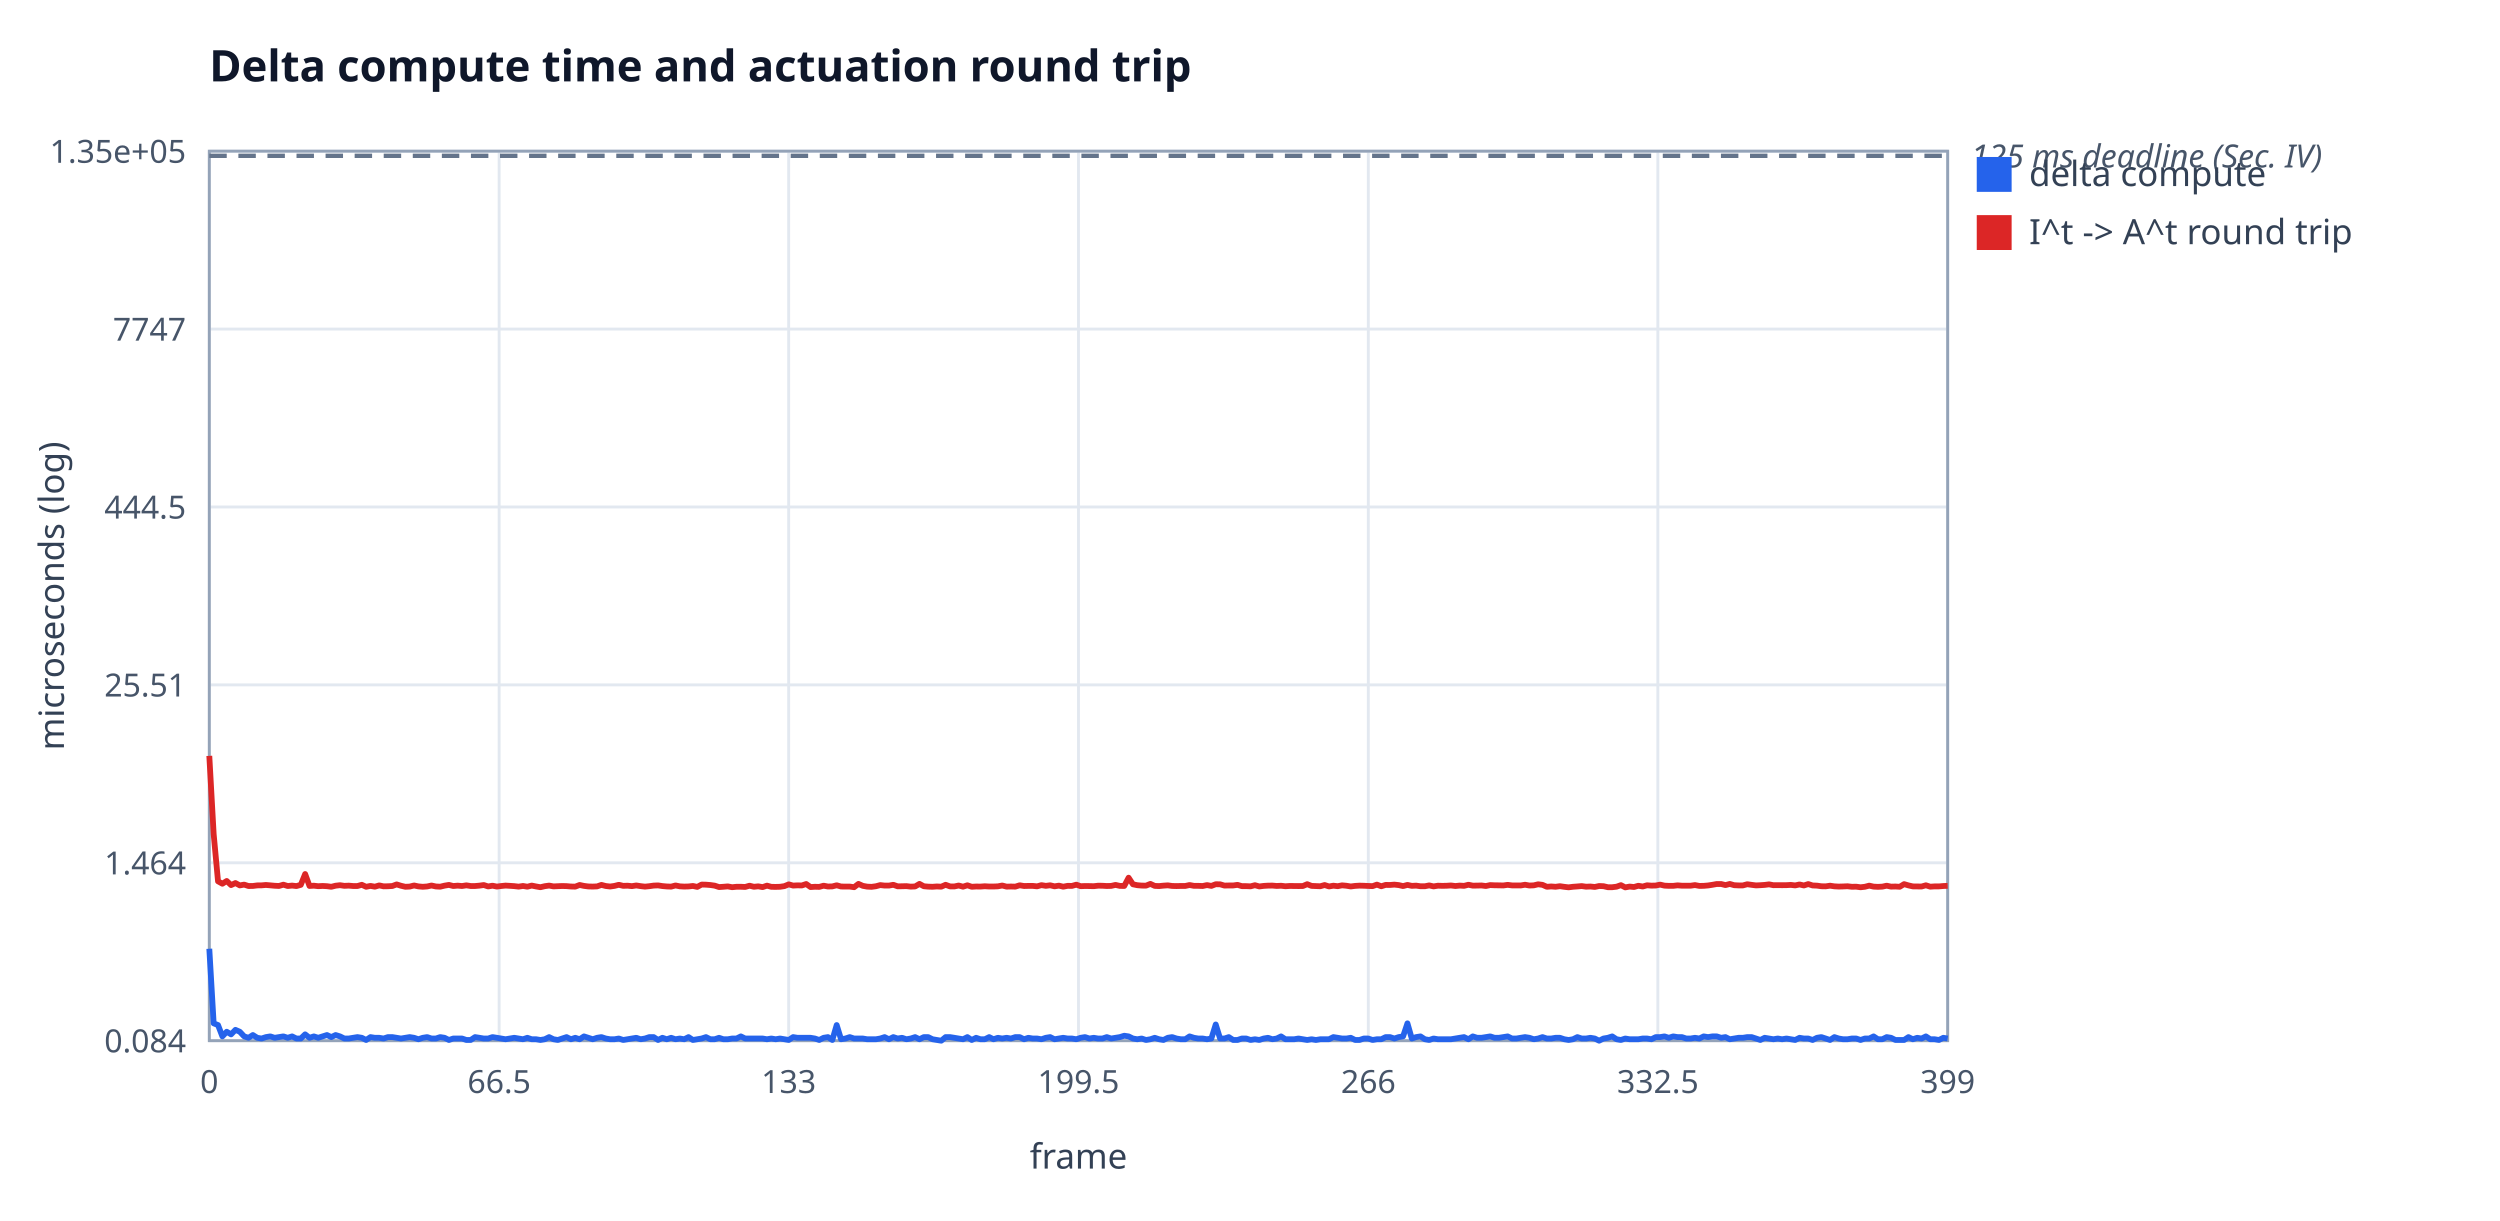
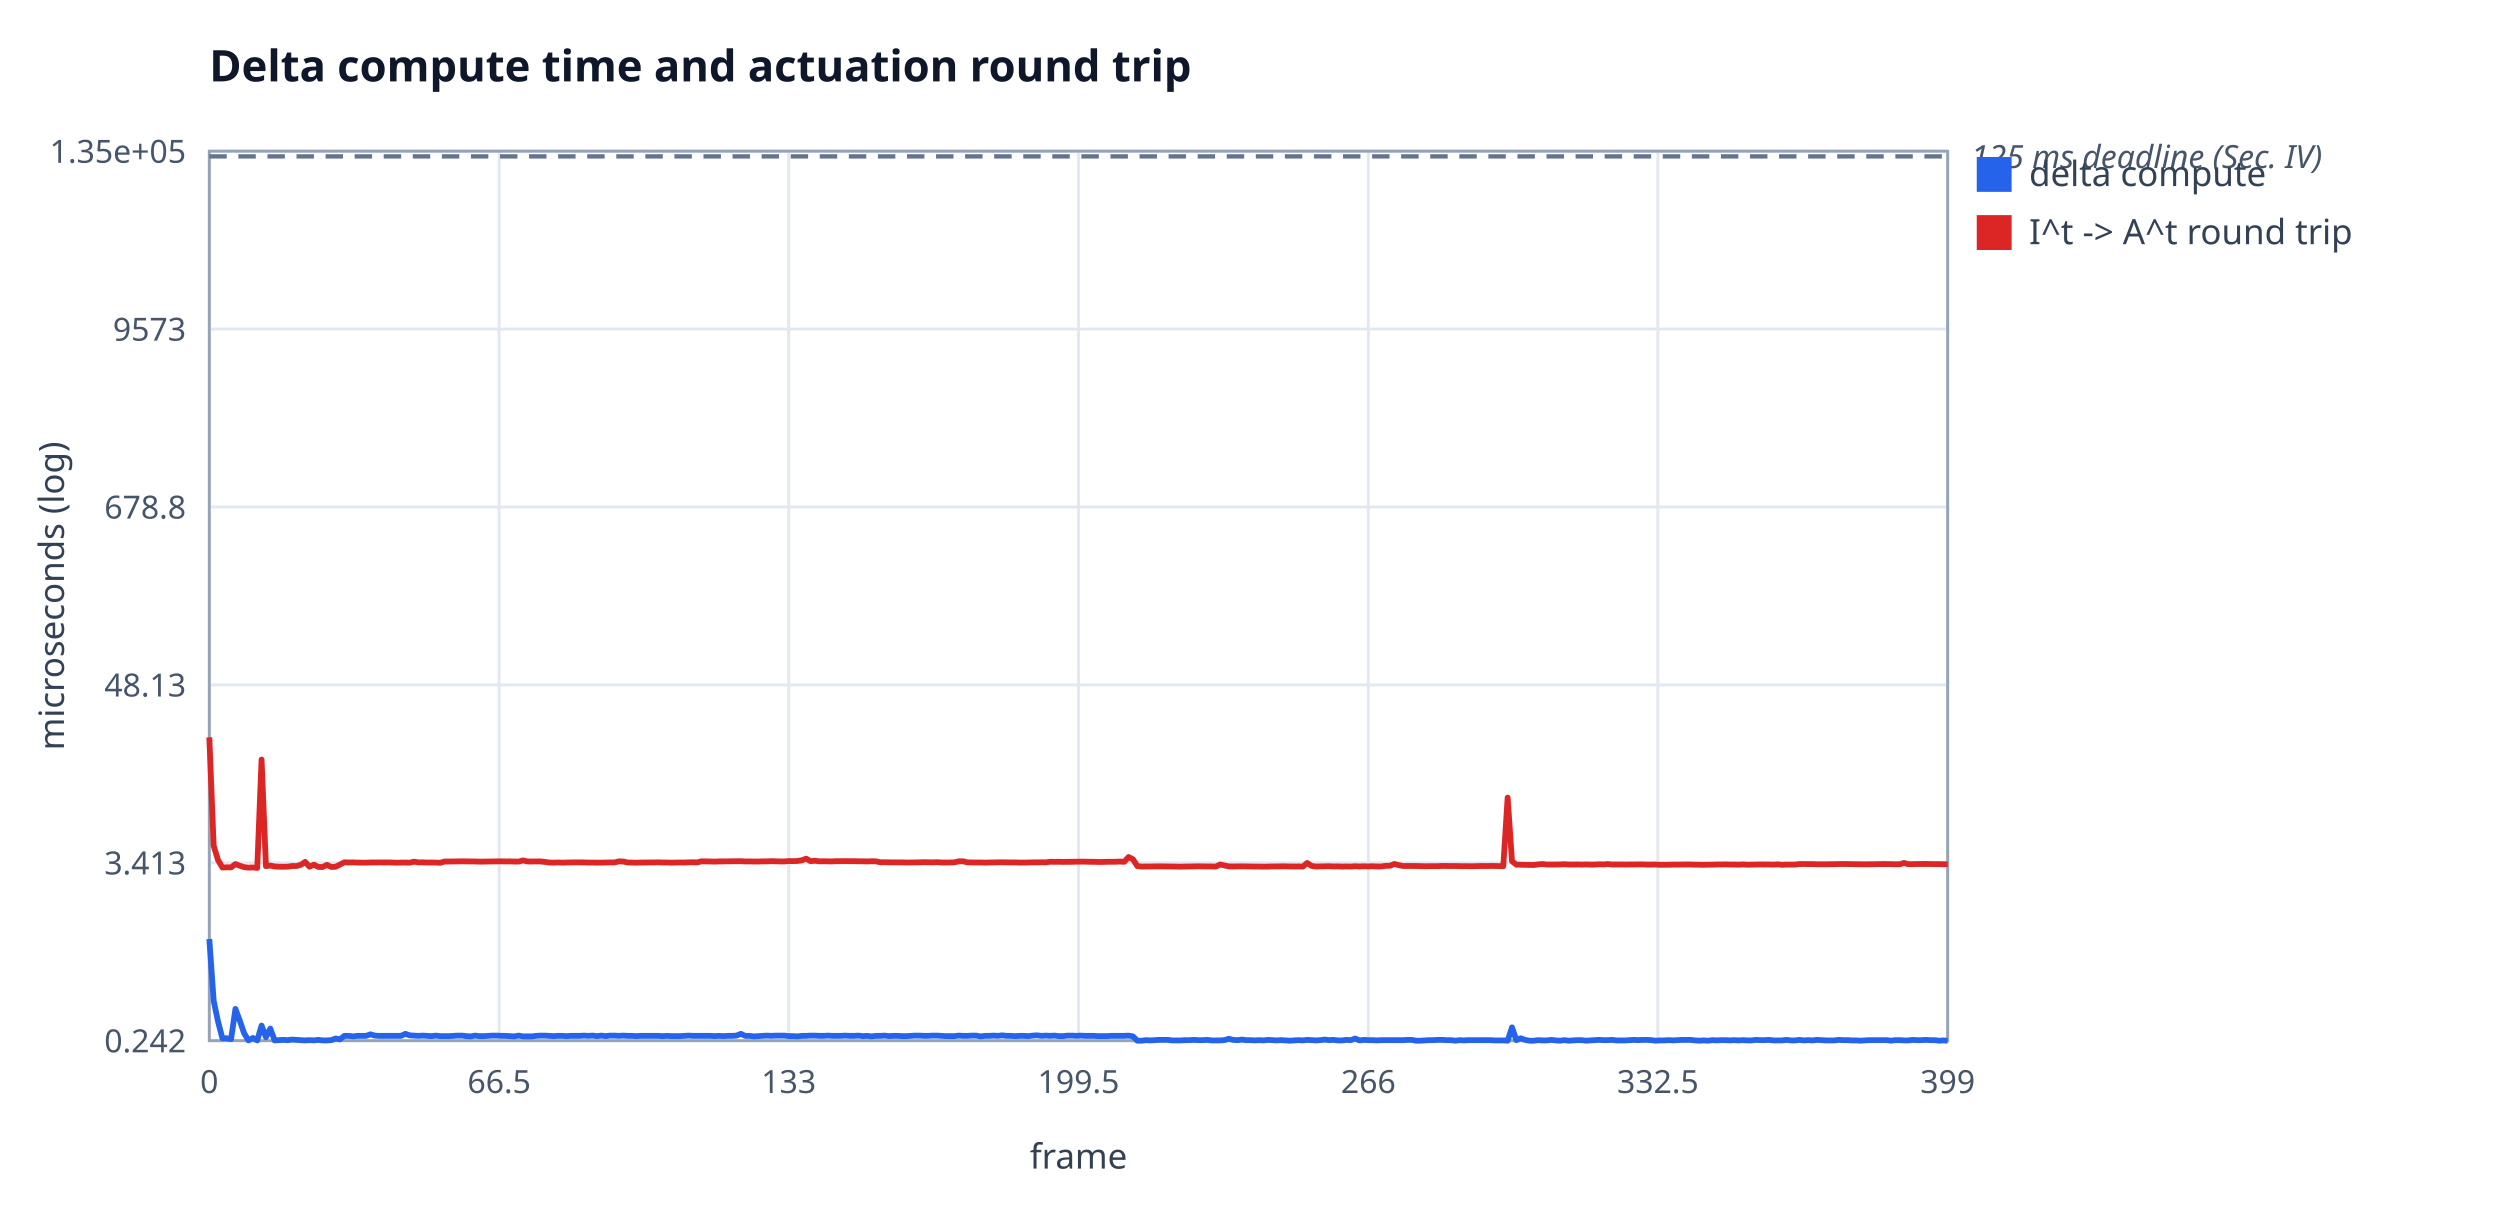
<svg xmlns="http://www.w3.org/2000/svg" viewBox="0 0 860 420" width="860" height="420" role="img" aria-label="Delta compute time and actuation round trip">
  <style>
  .bg{fill:#ffffff}
  .frame{stroke:#94a3b8;stroke-width:1;fill:none}
  .grid{stroke:#e2e8f0;stroke-width:1}
  .tick{fill:#475569;font:11px sans-serif}
  .axis{fill:#334155;font:12px sans-serif}
  .title{fill:#0f172a;font:bold 15px sans-serif}
  .rule{stroke:#64748b;stroke-width:1.5;stroke-dasharray:6 4}
  .rulelab{fill:#475569;font:italic 11px sans-serif}
  .legend{fill:#334155;font:12px sans-serif}
  @media (prefers-color-scheme: dark){
    .bg{fill:#0b1120}
    .frame{stroke:#475569}
    .grid{stroke:#1e293b}
    .tick{fill:#94a3b8}
    .axis{fill:#cbd5e1}
    .title{fill:#f1f5f9}
    .rule{stroke:#94a3b8}
    .rulelab{fill:#94a3b8}
    .legend{fill:#cbd5e1}
  }
</style>
  <rect class="bg" x="0" y="0" width="860" height="420" />
  <text class="title" x="72.0" y="28">Delta compute time and actuation round trip</text>
  <line class="grid" x1="72.0" y1="358.0" x2="670.0" y2="358.0" />
-   <text class="tick" x="64.0" y="362.0" text-anchor="end">0.084</text>
+   <text class="tick" x="64.0" y="362.0" text-anchor="end">0.242</text>
  <line class="grid" x1="72.0" y1="296.8" x2="670.0" y2="296.8" />
-   <text class="tick" x="64.0" y="300.8" text-anchor="end">1.464</text>
+   <text class="tick" x="64.0" y="300.8" text-anchor="end">3.413</text>
  <line class="grid" x1="72.0" y1="235.6" x2="670.0" y2="235.6" />
-   <text class="tick" x="64.0" y="239.6" text-anchor="end">25.51</text>
+   <text class="tick" x="64.0" y="239.6" text-anchor="end">48.13</text>
  <line class="grid" x1="72.0" y1="174.4" x2="670.0" y2="174.4" />
-   <text class="tick" x="64.0" y="178.4" text-anchor="end">444.5</text>
+   <text class="tick" x="64.0" y="178.4" text-anchor="end">678.8</text>
  <line class="grid" x1="72.0" y1="113.2" x2="670.0" y2="113.2" />
-   <text class="tick" x="64.0" y="117.2" text-anchor="end">7747</text>
+   <text class="tick" x="64.0" y="117.2" text-anchor="end">9573</text>
  <line class="grid" x1="72.0" y1="52.0" x2="670.0" y2="52.0" />
  <text class="tick" x="64.0" y="56.0" text-anchor="end">1.35e+05</text>
  <line class="grid" x1="72.0" y1="52.0" x2="72.0" y2="358.0" />
  <text class="tick" x="72.0" y="376.0" text-anchor="middle">0</text>
  <line class="grid" x1="171.7" y1="52.0" x2="171.7" y2="358.0" />
  <text class="tick" x="171.7" y="376.0" text-anchor="middle">66.5</text>
  <line class="grid" x1="271.3" y1="52.0" x2="271.3" y2="358.0" />
  <text class="tick" x="271.3" y="376.0" text-anchor="middle">133</text>
  <line class="grid" x1="371.0" y1="52.0" x2="371.0" y2="358.0" />
  <text class="tick" x="371.0" y="376.0" text-anchor="middle">199.5</text>
  <line class="grid" x1="470.7" y1="52.0" x2="470.7" y2="358.0" />
  <text class="tick" x="470.7" y="376.0" text-anchor="middle">266</text>
  <line class="grid" x1="570.3" y1="52.0" x2="570.3" y2="358.0" />
  <text class="tick" x="570.3" y="376.0" text-anchor="middle">332.5</text>
  <line class="grid" x1="670.0" y1="52.0" x2="670.0" y2="358.0" />
  <text class="tick" x="670.0" y="376.0" text-anchor="middle">399</text>
  <rect class="frame" x="72.0" y="52.0" width="598.0" height="306.0" />
  <text class="axis" x="371.0" y="402.0" text-anchor="middle">frame</text>
  <text class="axis" x="22.0" y="205.0" text-anchor="middle" transform="rotate(-90 22.0 205.0)">microseconds (log)</text>
-   <line class="rule" x1="72.0" y1="53.6" x2="670.0" y2="53.6" />
-   <text class="rulelab" x="678.0" y="57.6">125 ms deadline (Sec. IV)</text>
-   <polyline fill="none" stroke="#2563eb" stroke-width="2" stroke-linejoin="round" points="72.00,326.37 73.50,352.03 75.00,352.62 76.50,356.52 77.99,354.92 79.49,355.82 80.99,354.27 82.49,354.92 83.99,356.52 85.49,357.00 86.99,356.05 88.49,357.00 89.98,357.25 91.48,356.76 92.98,356.52 94.48,357.00 95.98,356.76 97.48,356.52 98.98,357.00 100.48,356.52 101.97,357.25 103.47,357.25 104.97,355.82 106.47,357.00 107.97,356.52 109.47,357.00 110.97,356.52 112.47,356.05 113.96,356.76 115.46,356.05 116.96,356.52 118.46,357.25 119.96,357.25 121.46,357.00 122.96,356.76 124.46,357.00 125.95,357.75 127.45,356.76 128.95,357.00 130.45,357.00 131.95,357.25 133.45,356.76 134.95,356.76 136.45,357.00 137.94,357.25 139.44,357.00 140.94,356.76 142.44,357.00 143.94,357.50 145.44,357.00 146.94,356.76 148.44,357.25 149.93,357.25 151.43,356.76 152.93,357.00 154.43,357.75 155.93,357.25 157.43,357.25 158.93,357.25 160.43,357.75 161.92,357.75 163.42,356.76 164.92,357.00 166.42,357.25 167.92,357.25 169.42,356.76 170.92,357.00 172.42,357.25 173.91,357.50 175.41,357.25 176.91,357.00 178.41,357.25 179.91,357.50 181.41,357.00 182.91,357.50 184.41,357.50 185.90,357.75 187.40,357.50 188.90,356.76 190.40,357.50 191.90,357.75 193.40,357.25 194.90,356.76 196.40,357.50 197.89,357.00 199.39,357.50 200.89,356.52 202.39,357.00 203.89,357.50 205.39,357.00 206.89,356.76 208.39,357.25 209.88,357.50 211.38,357.50 212.88,357.25 214.38,357.75 215.88,357.50 217.38,357.25 218.88,357.00 220.38,357.50 221.87,357.25 223.37,356.76 224.87,356.76 226.37,357.75 227.87,357.00 229.37,357.50 230.87,357.00 232.37,357.50 233.86,357.25 235.36,357.50 236.86,356.76 238.36,357.75 239.86,357.50 241.36,357.25 242.86,356.76 244.36,357.50 245.85,357.50 247.35,357.00 248.85,357.50 250.35,357.50 251.85,357.25 253.35,357.25 254.85,356.52 256.35,357.25 257.84,357.25 259.34,357.25 260.84,357.25 262.34,357.25 263.84,357.50 265.34,357.25 266.84,357.50 268.34,357.25 269.83,357.50 271.33,357.75 272.83,356.76 274.33,357.00 275.83,357.00 277.33,357.00 278.83,357.00 280.33,357.25 281.82,357.75 283.32,357.00 284.82,356.76 286.32,357.75 287.82,352.62 289.32,357.50 290.82,357.25 292.32,356.76 293.81,357.25 295.31,357.25 296.81,357.25 298.31,357.50 299.81,357.50 301.31,357.50 302.81,357.25 304.31,356.76 305.80,357.50 307.30,356.76 308.80,357.25 310.30,357.00 311.80,357.50 313.30,357.25 314.80,356.76 316.30,357.50 317.79,356.76 319.29,356.76 320.79,357.50 322.29,357.75 323.79,358.00 325.29,356.76 326.79,356.76 328.29,357.00 329.78,357.25 331.28,357.50 332.78,356.76 334.28,357.75 335.78,357.00 337.28,357.50 338.78,357.50 340.28,356.76 341.77,357.50 343.27,357.00 344.77,357.25 346.27,357.00 347.77,357.25 349.27,356.76 350.77,356.76 352.27,357.50 353.76,357.00 355.26,357.25 356.76,357.25 358.26,357.50 359.76,357.00 361.26,356.76 362.76,357.50 364.26,357.25 365.75,357.00 367.25,357.25 368.75,357.25 370.25,357.50 371.75,357.00 373.25,356.76 374.75,357.25 376.25,357.00 377.74,357.25 379.24,357.25 380.74,356.76 382.24,357.25 383.74,357.00 385.24,356.76 386.74,356.29 388.24,356.52 389.73,357.25 391.23,357.50 392.73,357.25 394.23,357.75 395.73,357.50 397.23,357.00 398.73,357.50 400.23,357.75 401.72,357.00 403.22,356.76 404.72,357.25 406.22,357.50 407.72,357.50 409.22,356.52 410.72,357.00 412.22,357.25 413.71,357.25 415.21,357.50 416.71,357.25 418.21,352.42 419.71,357.25 421.21,357.25 422.71,356.76 424.21,357.75 425.70,357.75 427.20,357.25 428.70,357.25 430.20,357.75 431.70,357.50 433.20,357.75 434.70,357.25 436.20,357.00 437.69,357.50 439.19,357.25 440.69,356.52 442.19,357.50 443.69,357.50 445.19,357.50 446.69,357.25 448.19,357.50 449.68,357.75 451.18,357.50 452.68,357.75 454.18,357.50 455.68,357.50 457.18,357.50 458.68,356.76 460.18,357.00 461.67,357.25 463.17,357.25 464.67,357.00 466.17,357.75 467.67,357.75 469.17,357.25 470.67,357.25 472.17,357.75 473.66,357.50 475.16,357.50 476.66,356.76 478.16,356.76 479.66,357.25 481.16,356.76 482.66,356.52 484.16,352.03 485.65,357.25 487.15,356.76 488.65,356.52 490.15,357.50 491.65,357.75 493.15,357.25 494.65,357.50 496.15,357.50 497.64,357.50 499.14,357.50 500.64,357.25 502.14,357.00 503.64,356.76 505.14,357.50 506.64,356.52 508.14,357.00 509.63,357.00 511.13,356.76 512.63,356.52 514.13,357.00 515.63,357.00 517.13,356.76 518.63,356.52 520.13,357.25 521.62,357.25 523.12,357.00 524.62,356.76 526.12,357.00 527.62,357.50 529.12,357.25 530.62,356.76 532.12,357.25 533.61,357.25 535.11,357.00 536.61,357.00 538.11,357.50 539.61,357.75 541.11,357.50 542.61,356.76 544.11,357.25 545.60,357.25 547.10,357.00 548.60,357.25 550.10,358.00 551.60,357.25 553.10,357.00 554.60,356.52 556.10,357.50 557.59,357.75 559.09,357.25 560.59,357.50 562.09,357.50 563.59,357.50 565.09,357.25 566.59,357.25 568.09,357.50 569.58,356.76 571.08,356.76 572.58,356.52 574.08,357.00 575.58,356.52 577.08,356.76 578.58,356.76 580.08,357.25 581.57,357.25 583.07,357.00 584.57,357.25 586.07,356.52 587.57,356.76 589.07,356.52 590.57,356.52 592.07,357.00 593.56,356.76 595.06,357.50 596.56,357.25 598.06,357.00 599.56,357.00 601.06,356.76 602.56,356.76 604.06,357.25 605.55,357.75 607.05,357.00 608.55,357.25 610.05,357.50 611.55,357.25 613.05,357.50 614.55,357.25 616.05,357.50 617.54,357.75 619.04,357.00 620.54,357.25 622.04,357.25 623.54,357.75 625.04,357.00 626.54,356.76 628.04,357.25 629.53,357.75 631.03,356.76 632.53,357.25 634.03,357.50 635.53,357.50 637.03,357.25 638.53,357.25 640.03,357.75 641.52,357.25 643.02,357.25 644.52,356.52 646.02,357.50 647.52,357.50 649.02,356.76 650.52,357.00 652.02,357.75 653.51,357.75 655.01,357.75 656.51,356.76 658.01,357.50 659.51,357.00 661.01,357.25 662.51,356.52 664.01,357.50 665.50,357.50 667.00,357.75 668.50,357.00 670.00,357.25 " />
-   <polyline fill="none" stroke="#dc2626" stroke-width="2" stroke-linejoin="round" points="72.00,260.02 73.50,286.94 75.00,303.17 76.50,304.00 77.99,303.06 79.49,304.47 80.99,303.77 82.49,304.58 83.99,304.31 85.49,304.79 86.99,304.77 88.49,304.58 89.98,304.56 91.48,304.43 92.98,304.56 94.48,304.70 95.98,304.77 97.48,304.33 98.98,304.79 100.48,304.64 101.97,304.81 103.47,304.39 104.97,300.67 106.47,304.77 107.97,304.68 109.47,304.85 110.97,304.77 112.47,304.85 113.96,305.05 115.46,304.68 116.96,304.51 118.46,304.73 119.96,304.66 121.46,304.79 122.96,304.79 124.46,304.37 125.95,305.05 127.45,304.75 128.95,305.02 130.45,304.58 131.95,304.90 133.45,304.87 134.95,304.79 136.45,304.24 137.94,304.70 139.44,305.05 140.94,304.98 142.44,304.60 143.94,304.92 145.44,305.05 146.94,304.94 148.44,304.62 149.93,304.94 151.43,305.02 152.93,304.66 154.43,304.41 155.93,304.79 157.43,304.66 158.93,304.79 160.43,304.56 161.92,304.79 163.42,304.79 164.92,304.66 166.42,304.45 167.92,304.94 169.42,304.68 170.92,304.98 172.42,304.79 173.91,304.64 175.41,304.73 176.91,304.83 178.41,305.00 179.91,304.77 181.41,305.02 182.91,304.64 184.41,304.94 185.90,305.20 187.40,304.85 188.90,304.64 190.40,304.92 191.90,304.85 193.40,304.79 194.90,304.83 196.40,304.96 197.89,305.00 199.39,304.43 200.89,304.75 202.39,304.94 203.89,304.98 205.39,304.92 206.89,304.41 208.39,304.79 209.88,304.96 211.38,304.75 212.88,304.37 214.38,304.73 215.88,304.68 217.38,304.83 218.88,304.60 220.38,304.83 221.87,305.00 223.37,304.85 224.87,304.64 226.37,304.58 227.87,304.81 229.37,304.94 230.87,305.00 232.37,304.60 233.86,304.90 235.36,304.98 236.86,304.94 238.36,304.77 239.86,305.09 241.36,304.29 242.86,304.33 244.36,304.45 245.85,304.66 247.35,305.15 248.85,305.05 250.35,304.92 251.85,305.20 253.35,305.05 254.85,305.05 256.35,305.11 257.84,304.68 259.34,305.05 260.84,304.90 262.34,305.17 263.84,304.66 265.34,305.07 266.84,305.09 268.34,305.05 269.83,304.83 271.33,304.22 272.83,304.64 274.33,304.56 275.83,304.60 277.33,304.10 278.83,305.15 280.33,305.05 281.82,305.09 283.32,304.68 284.82,304.96 286.32,304.92 287.82,304.54 289.32,304.96 290.82,304.98 292.32,304.98 293.81,305.20 295.31,304.06 296.81,304.73 298.31,305.00 299.81,305.07 301.31,304.87 302.81,304.47 304.31,304.64 305.80,304.64 307.30,304.37 308.80,304.90 310.30,304.87 311.80,304.83 313.30,305.00 314.80,304.94 316.30,304.06 317.79,304.87 319.29,305.00 320.79,305.05 322.29,304.94 323.79,305.02 325.29,304.37 326.79,304.92 328.29,304.94 329.78,304.62 331.28,305.02 332.78,304.54 334.28,305.05 335.78,304.96 337.28,304.98 338.78,304.87 340.28,304.96 341.77,304.96 343.27,304.90 344.77,304.62 346.27,305.00 347.77,304.96 349.27,305.00 350.77,304.54 352.27,304.79 353.76,304.75 355.26,304.75 356.76,304.90 358.26,304.49 359.76,304.73 361.26,304.54 362.76,304.90 364.26,304.66 365.75,305.02 367.25,304.73 368.75,304.75 370.25,304.33 371.75,304.85 373.25,304.79 374.75,304.81 376.25,304.85 377.74,304.68 379.24,304.70 380.74,304.79 382.24,304.75 383.74,304.41 385.24,304.75 386.74,304.77 388.24,301.93 389.73,304.20 391.23,304.51 392.73,304.64 394.23,304.66 395.73,304.06 397.23,304.75 398.73,304.81 400.23,304.66 401.72,304.56 403.22,304.77 404.72,304.81 406.22,304.77 407.72,304.77 409.22,304.45 410.72,304.73 412.22,304.73 413.71,304.79 415.21,304.47 416.71,304.75 418.21,304.18 419.71,304.20 421.21,304.64 422.71,304.60 424.21,304.60 425.70,304.39 427.20,304.83 428.70,304.83 430.20,304.90 431.70,304.51 433.20,304.94 434.70,304.75 436.20,304.66 437.69,304.64 439.19,304.77 440.69,304.70 442.19,304.87 443.69,304.77 445.19,304.79 446.69,304.81 448.19,304.79 449.68,304.16 451.18,304.75 452.68,304.81 454.18,304.87 455.68,304.45 457.18,304.94 458.68,304.68 460.18,304.85 461.67,304.56 463.17,304.70 464.67,304.94 466.17,304.75 467.67,304.66 469.17,304.70 470.67,304.77 472.17,304.83 473.66,304.31 475.16,304.87 476.66,304.41 478.16,304.43 479.66,304.31 481.16,304.47 482.66,304.81 484.16,304.41 485.65,304.73 487.15,304.66 488.65,304.87 490.15,304.87 491.65,304.58 493.15,304.92 494.65,304.68 496.15,304.73 497.64,304.70 499.14,304.60 500.64,304.79 502.14,304.64 503.64,304.73 505.14,304.35 506.64,304.66 508.14,304.64 509.63,304.60 511.13,304.79 512.63,304.47 514.13,304.54 515.63,304.56 517.13,304.60 518.63,304.39 520.13,304.58 521.62,304.58 523.12,304.60 524.62,304.35 526.12,304.62 527.62,304.56 529.12,304.20 530.62,304.39 532.12,305.05 533.61,304.94 535.11,305.05 536.61,304.85 538.11,305.07 539.61,305.24 541.11,305.05 542.61,304.94 544.11,304.81 545.60,305.02 547.10,304.96 548.60,305.11 550.10,304.79 551.60,304.85 553.10,305.20 554.60,305.20 556.10,305.02 557.59,304.49 559.09,305.26 560.59,304.98 562.09,305.13 563.59,304.70 565.09,304.96 566.59,304.54 568.09,304.66 569.58,304.62 571.08,304.31 572.58,304.66 574.08,304.73 575.58,304.73 577.08,304.56 578.58,304.68 580.08,304.68 581.57,304.68 583.07,304.47 584.57,304.75 586.07,304.73 587.57,304.60 589.07,304.37 590.57,304.10 592.07,304.10 593.56,304.47 595.06,304.08 596.56,304.51 598.06,304.58 599.56,304.58 601.06,304.18 602.56,304.39 604.06,304.58 605.55,304.51 607.05,304.41 608.55,304.22 610.05,304.51 611.55,304.49 613.05,304.51 614.55,304.49 616.05,304.41 617.54,304.58 619.04,304.26 620.54,304.60 622.04,304.12 623.54,304.60 625.04,304.66 626.54,304.87 628.04,304.90 629.53,304.68 631.03,304.90 632.53,304.98 634.03,304.94 635.53,304.87 637.03,305.05 638.53,305.02 640.03,305.22 641.52,305.05 643.02,304.66 644.52,305.00 646.02,305.07 647.52,305.00 649.02,304.68 650.52,305.00 652.02,304.96 653.51,305.05 655.01,304.14 656.51,304.58 658.01,304.92 659.51,304.94 661.01,304.96 662.51,304.54 664.01,305.02 665.50,304.92 667.00,304.92 668.50,304.79 670.00,304.73 " />
+   <line class="rule" x1="72.0" y1="53.8" x2="670.0" y2="53.8" />
+   <text class="rulelab" x="678.0" y="57.8">125 ms deadline (Sec. IV)</text>
+   <polyline fill="none" stroke="#2563eb" stroke-width="2" stroke-linejoin="round" points="72.00,323.03 73.50,344.23 75.00,351.39 76.50,357.16 77.99,357.16 79.49,357.43 80.99,347.08 82.49,351.11 83.99,355.47 85.49,357.90 86.99,357.06 88.49,357.90 89.98,352.80 91.48,356.79 92.98,353.82 94.48,357.90 95.98,357.81 97.48,357.72 98.98,357.81 100.48,357.62 101.97,357.72 103.47,357.81 104.97,357.90 106.47,357.81 107.97,357.90 109.47,357.72 110.97,357.90 112.47,357.90 113.96,357.81 115.46,357.25 116.96,357.53 118.46,356.34 119.96,356.34 121.46,356.52 122.96,356.34 124.46,356.34 125.95,356.34 127.45,355.81 128.95,356.25 130.45,356.34 131.95,356.34 133.45,356.34 134.95,356.34 136.45,356.34 137.94,356.34 139.44,355.64 140.94,356.16 142.44,356.25 143.94,356.34 145.44,356.25 146.94,356.34 148.44,356.43 149.93,356.25 151.43,356.43 152.93,356.43 154.43,356.43 155.93,356.34 157.43,356.25 158.93,356.25 160.43,356.43 161.92,356.52 163.42,356.25 164.92,356.43 166.42,356.43 167.92,356.34 169.42,356.25 170.92,356.25 172.42,356.34 173.91,356.34 175.41,356.43 176.91,356.52 178.41,356.25 179.91,356.52 181.41,356.52 182.91,356.52 184.41,356.34 185.90,356.25 187.40,356.25 188.90,356.34 190.40,356.43 191.90,356.34 193.40,356.34 194.90,356.43 196.40,356.34 197.89,356.34 199.39,356.34 200.89,356.25 202.39,356.34 203.89,356.25 205.39,356.43 206.89,356.25 208.39,356.43 209.88,356.25 211.38,356.25 212.88,356.34 214.38,356.25 215.88,356.34 217.38,356.34 218.88,356.43 220.38,356.34 221.87,356.34 223.37,356.34 224.87,356.34 226.37,356.34 227.87,356.43 229.37,356.34 230.87,356.43 232.37,356.43 233.86,356.43 235.36,356.34 236.86,356.25 238.36,356.34 239.86,356.34 241.36,356.34 242.86,356.34 244.36,356.34 245.85,356.43 247.35,356.34 248.85,356.43 250.35,356.34 251.85,356.34 253.35,356.25 254.85,355.64 256.35,356.34 257.84,356.34 259.34,356.52 260.84,356.43 262.34,356.34 263.84,356.25 265.34,356.34 266.84,356.25 268.34,356.25 269.83,356.25 271.33,356.43 272.83,356.43 274.33,356.52 275.83,356.34 277.33,356.34 278.83,356.25 280.33,356.25 281.82,356.34 283.32,356.34 284.82,356.25 286.32,356.34 287.82,356.34 289.32,356.34 290.82,356.25 292.32,356.34 293.81,356.34 295.31,356.25 296.81,356.43 298.31,356.34 299.81,356.52 301.31,356.34 302.81,356.34 304.31,356.25 305.80,356.43 307.30,356.34 308.80,356.34 310.30,356.43 311.80,356.43 313.30,356.34 314.80,356.25 316.30,356.25 317.79,356.34 319.29,356.34 320.79,356.25 322.29,356.25 323.79,356.34 325.29,356.43 326.79,356.43 328.29,356.43 329.78,356.25 331.28,356.34 332.78,356.34 334.28,356.25 335.78,356.25 337.28,356.52 338.78,356.34 340.28,356.34 341.77,356.25 343.27,356.34 344.77,356.16 346.27,356.34 347.77,356.34 349.27,356.43 350.77,356.34 352.27,356.34 353.76,356.43 355.26,356.25 356.76,356.16 358.26,356.34 359.76,356.25 361.26,356.34 362.76,356.25 364.26,356.43 365.75,356.43 367.25,356.25 368.75,356.25 370.25,356.34 371.75,356.25 373.25,356.34 374.75,356.34 376.25,356.34 377.74,356.43 379.24,356.43 380.74,356.43 382.24,356.34 383.74,356.34 385.24,356.34 386.74,356.34 388.24,356.25 389.73,356.52 391.23,358.00 392.73,358.00 394.23,357.81 395.73,357.90 397.23,357.81 398.73,357.72 400.23,357.72 401.72,357.72 403.22,357.90 404.72,357.90 406.22,357.90 407.72,357.81 409.22,357.81 410.72,357.72 412.22,357.81 413.71,357.81 415.21,357.72 416.71,357.90 418.21,357.90 419.71,357.90 421.21,357.81 422.71,357.34 424.21,357.72 425.70,357.81 427.20,357.62 428.70,357.81 430.20,357.81 431.70,357.90 433.20,357.81 434.70,357.90 436.20,357.72 437.69,357.81 439.19,357.90 440.69,357.81 442.19,357.90 443.69,358.00 445.19,357.90 446.69,357.81 448.19,357.90 449.68,357.72 451.18,357.81 452.68,357.90 454.18,357.81 455.68,357.62 457.18,357.81 458.68,357.72 460.18,357.90 461.67,357.90 463.17,357.72 464.67,357.81 466.17,357.25 467.67,357.90 469.17,357.72 470.67,357.81 472.17,357.81 473.66,357.90 475.16,357.81 476.66,357.81 478.16,357.81 479.66,357.81 481.16,357.81 482.66,357.81 484.16,357.72 485.65,357.72 487.15,358.00 488.65,358.00 490.15,357.90 491.65,357.81 493.15,357.81 494.65,357.72 496.15,357.72 497.64,357.81 499.14,357.81 500.64,358.00 502.14,357.81 503.64,357.90 505.14,357.81 506.64,357.81 508.14,357.81 509.63,357.81 511.13,357.81 512.63,357.81 514.13,357.90 515.63,357.90 517.13,357.90 518.63,358.00 520.13,353.42 521.62,357.81 523.12,357.16 524.62,357.72 526.12,358.00 527.62,358.00 529.12,357.81 530.62,357.90 532.12,357.90 533.61,357.72 535.11,357.90 536.61,358.00 538.11,357.81 539.61,358.00 541.11,357.90 542.61,357.81 544.11,357.81 545.60,358.00 547.10,357.90 548.60,357.81 550.10,357.72 551.60,357.81 553.10,357.81 554.60,357.72 556.10,357.90 557.59,357.90 559.09,357.90 560.59,357.81 562.09,357.72 563.59,357.81 565.09,357.72 566.59,357.72 568.09,357.81 569.58,358.00 571.08,357.90 572.58,357.90 574.08,357.81 575.58,357.90 577.08,357.81 578.58,357.72 580.08,357.72 581.57,357.72 583.07,357.90 584.57,358.00 586.07,357.90 587.57,358.00 589.07,357.81 590.57,357.90 592.07,357.81 593.56,357.81 595.06,357.90 596.56,357.81 598.06,357.90 599.56,357.81 601.06,357.90 602.56,357.90 604.06,357.72 605.55,357.81 607.05,357.81 608.55,357.72 610.05,357.90 611.55,357.90 613.05,357.90 614.55,357.72 616.05,357.90 617.54,357.90 619.04,357.72 620.54,357.90 622.04,357.81 623.54,357.90 625.04,357.72 626.54,357.81 628.04,357.90 629.53,357.90 631.03,357.90 632.53,357.72 634.03,357.81 635.53,357.81 637.03,357.90 638.53,357.90 640.03,358.00 641.52,357.90 643.02,357.81 644.52,357.81 646.02,357.81 647.52,357.81 649.02,357.81 650.52,358.00 652.02,357.81 653.51,357.81 655.01,357.90 656.51,357.90 658.01,357.72 659.51,357.81 661.01,357.81 662.51,357.72 664.01,357.81 665.50,357.81 667.00,358.00 668.50,357.90 670.00,358.00 " />
+   <polyline fill="none" stroke="#dc2626" stroke-width="2" stroke-linejoin="round" points="72.00,253.64 73.50,290.97 75.00,295.84 76.50,298.43 77.99,298.35 79.49,298.38 80.99,297.24 82.49,297.82 83.99,298.30 85.49,298.47 86.99,298.41 88.49,298.56 89.98,261.29 91.48,297.95 92.98,297.76 94.48,298.05 95.98,298.15 97.48,298.16 98.98,298.13 100.48,297.90 101.97,297.92 103.47,297.51 104.97,296.49 106.47,298.15 107.97,297.44 109.47,298.23 110.97,298.26 112.47,297.51 113.96,298.25 115.46,298.17 116.96,297.41 118.46,296.63 119.96,296.70 121.46,296.66 122.96,296.73 124.46,296.74 125.95,296.75 127.45,296.69 128.95,296.69 130.45,296.68 131.95,296.69 133.45,296.68 134.95,296.71 136.45,296.77 137.94,296.73 139.44,296.73 140.94,296.75 142.44,296.42 143.94,296.66 145.44,296.65 146.94,296.70 148.44,296.71 149.93,296.72 151.43,296.79 152.93,296.37 154.43,296.35 155.93,296.34 157.43,296.32 158.93,296.29 160.43,296.31 161.92,296.34 163.42,296.34 164.92,296.40 166.42,296.39 167.92,296.36 169.42,296.33 170.92,296.32 172.42,296.30 173.91,296.33 175.41,296.32 176.91,296.37 178.41,296.39 179.91,295.98 181.41,296.34 182.91,296.35 184.41,296.33 185.90,296.32 187.40,296.50 188.90,296.70 190.40,296.75 191.90,296.69 193.40,296.75 194.90,296.71 196.40,296.68 197.89,296.66 199.39,296.66 200.89,296.67 202.39,296.72 203.89,296.73 205.39,296.74 206.89,296.74 208.39,296.71 209.88,296.67 211.38,296.69 212.88,296.30 214.38,296.36 215.88,296.69 217.38,296.72 218.88,296.77 220.38,296.71 221.87,296.71 223.37,296.67 224.87,296.68 226.37,296.64 227.87,296.69 229.37,296.70 230.87,296.76 232.37,296.72 233.86,296.70 235.36,296.71 236.86,296.65 238.36,296.62 239.86,296.66 241.36,296.28 242.86,296.31 244.36,296.35 245.85,296.39 247.35,296.32 248.85,296.32 250.35,296.29 251.85,296.28 253.35,296.26 254.85,296.25 256.35,296.34 257.84,296.33 259.34,296.36 260.84,296.36 262.34,296.31 263.84,296.30 265.34,296.24 266.84,296.28 268.34,296.33 269.83,296.33 271.33,296.20 272.83,296.22 274.33,296.18 275.83,295.93 277.33,295.38 278.83,296.24 280.33,296.09 281.82,296.30 283.32,296.26 284.82,296.30 286.32,296.31 287.82,296.24 289.32,296.25 290.82,296.22 292.32,296.25 293.81,296.24 295.31,296.28 296.81,296.28 298.31,296.33 299.81,296.27 301.31,296.29 302.81,296.62 304.31,296.61 305.80,296.64 307.30,296.66 308.80,296.66 310.30,296.66 311.80,296.70 313.30,296.69 314.80,296.67 316.30,296.64 317.79,296.59 319.29,296.62 320.79,296.65 322.29,296.58 323.79,296.69 325.29,296.71 326.79,296.69 328.29,296.64 329.78,296.30 331.28,296.28 332.78,296.65 334.28,296.68 335.78,296.70 337.28,296.70 338.78,296.74 340.28,296.70 341.77,296.68 343.27,296.64 344.77,296.63 346.27,296.65 347.77,296.68 349.27,296.68 350.77,296.72 352.27,296.72 353.76,296.70 355.26,296.66 356.76,296.66 358.26,296.62 359.76,296.65 361.26,296.44 362.76,296.47 364.26,296.45 365.75,296.50 367.25,296.46 368.75,296.46 370.25,296.42 371.75,296.41 373.25,296.41 374.75,296.46 376.25,296.46 377.74,296.52 379.24,296.51 380.74,296.46 382.24,296.44 383.74,296.44 385.24,296.37 386.74,296.46 388.24,294.81 389.73,295.58 391.23,297.92 392.73,298.10 394.23,298.08 395.73,298.08 397.23,298.04 398.73,298.04 400.23,298.04 401.72,298.07 403.22,298.08 404.72,298.11 406.22,298.14 407.72,298.09 409.22,298.07 410.72,298.04 412.22,298.00 413.71,298.04 415.21,298.06 416.71,298.06 418.21,298.11 419.71,297.40 421.21,297.71 422.71,298.04 424.21,298.07 425.70,298.04 427.20,298.02 428.70,298.04 430.20,298.07 431.70,298.10 433.20,298.10 434.70,298.13 436.20,298.11 437.69,298.05 439.19,298.06 440.69,298.02 442.19,298.02 443.69,298.07 445.19,298.09 446.69,298.06 448.19,298.12 449.68,296.86 451.18,297.89 452.68,298.09 454.18,298.04 455.68,298.02 457.18,297.97 458.68,298.06 460.18,298.03 461.67,298.10 463.17,298.06 464.67,298.10 466.17,297.98 467.67,298.07 469.17,298.00 470.67,298.04 472.17,297.99 473.66,298.07 475.16,298.06 476.66,297.85 478.16,297.82 479.66,297.21 481.16,297.60 482.66,297.90 484.16,297.89 485.65,297.90 487.15,297.91 488.65,297.94 490.15,297.99 491.65,297.97 493.15,297.97 494.65,297.96 496.15,297.88 497.64,297.90 499.14,297.92 500.64,297.91 502.14,297.95 503.64,297.97 505.14,297.97 506.64,297.99 508.14,297.94 509.63,297.90 511.13,297.92 512.63,297.90 514.13,297.90 515.63,297.94 517.13,297.97 518.63,274.39 520.13,296.25 521.62,297.45 523.12,297.47 524.62,297.50 526.12,297.54 527.62,297.56 529.12,297.35 530.62,297.23 532.12,297.42 533.61,297.41 535.11,297.40 536.61,297.38 538.11,297.29 539.61,297.40 541.11,297.42 542.61,297.37 544.11,297.44 545.60,297.37 547.10,297.43 548.60,297.42 550.10,297.31 551.60,297.37 553.10,297.24 554.60,297.40 556.10,297.39 557.59,297.38 559.09,297.41 560.59,297.40 562.09,297.38 563.59,297.37 565.09,297.36 566.59,297.43 568.09,297.43 569.58,297.41 571.08,297.49 572.58,297.48 574.08,297.47 575.58,297.43 577.08,297.43 578.58,297.41 580.08,297.39 581.57,297.40 583.07,297.45 584.57,297.47 586.07,297.50 587.57,297.45 589.07,297.46 590.57,297.40 592.07,297.39 593.56,297.35 595.06,297.41 596.56,297.40 598.06,297.46 599.56,297.37 601.06,297.47 602.56,297.44 604.06,297.42 605.55,297.37 607.05,297.40 608.55,297.39 610.05,297.44 611.55,297.35 613.05,297.50 614.55,297.43 616.05,297.44 617.54,297.42 619.04,297.24 620.54,297.23 622.04,297.25 623.54,297.24 625.04,297.31 626.54,297.31 628.04,297.33 629.53,297.29 631.03,297.28 632.53,297.24 634.03,297.22 635.53,297.24 637.03,297.26 638.53,297.30 640.03,297.31 641.52,297.31 643.02,297.31 644.52,297.30 646.02,297.26 647.52,297.24 649.02,297.24 650.52,297.27 652.02,297.30 653.51,297.31 655.01,296.85 656.51,297.29 658.01,297.26 659.51,297.22 661.01,297.22 662.51,297.21 664.01,297.23 665.50,297.26 667.00,297.26 668.50,297.31 670.00,297.29 " />
  <rect x="680.0" y="54.0" width="12" height="12" fill="#2563eb" />
  <text class="legend" x="698.0" y="64.0">delta compute</text>
  <rect x="680.0" y="74.0" width="12" height="12" fill="#dc2626" />
  <text class="legend" x="698.0" y="84.0">I^t -&gt; A^t round trip</text>
</svg>
